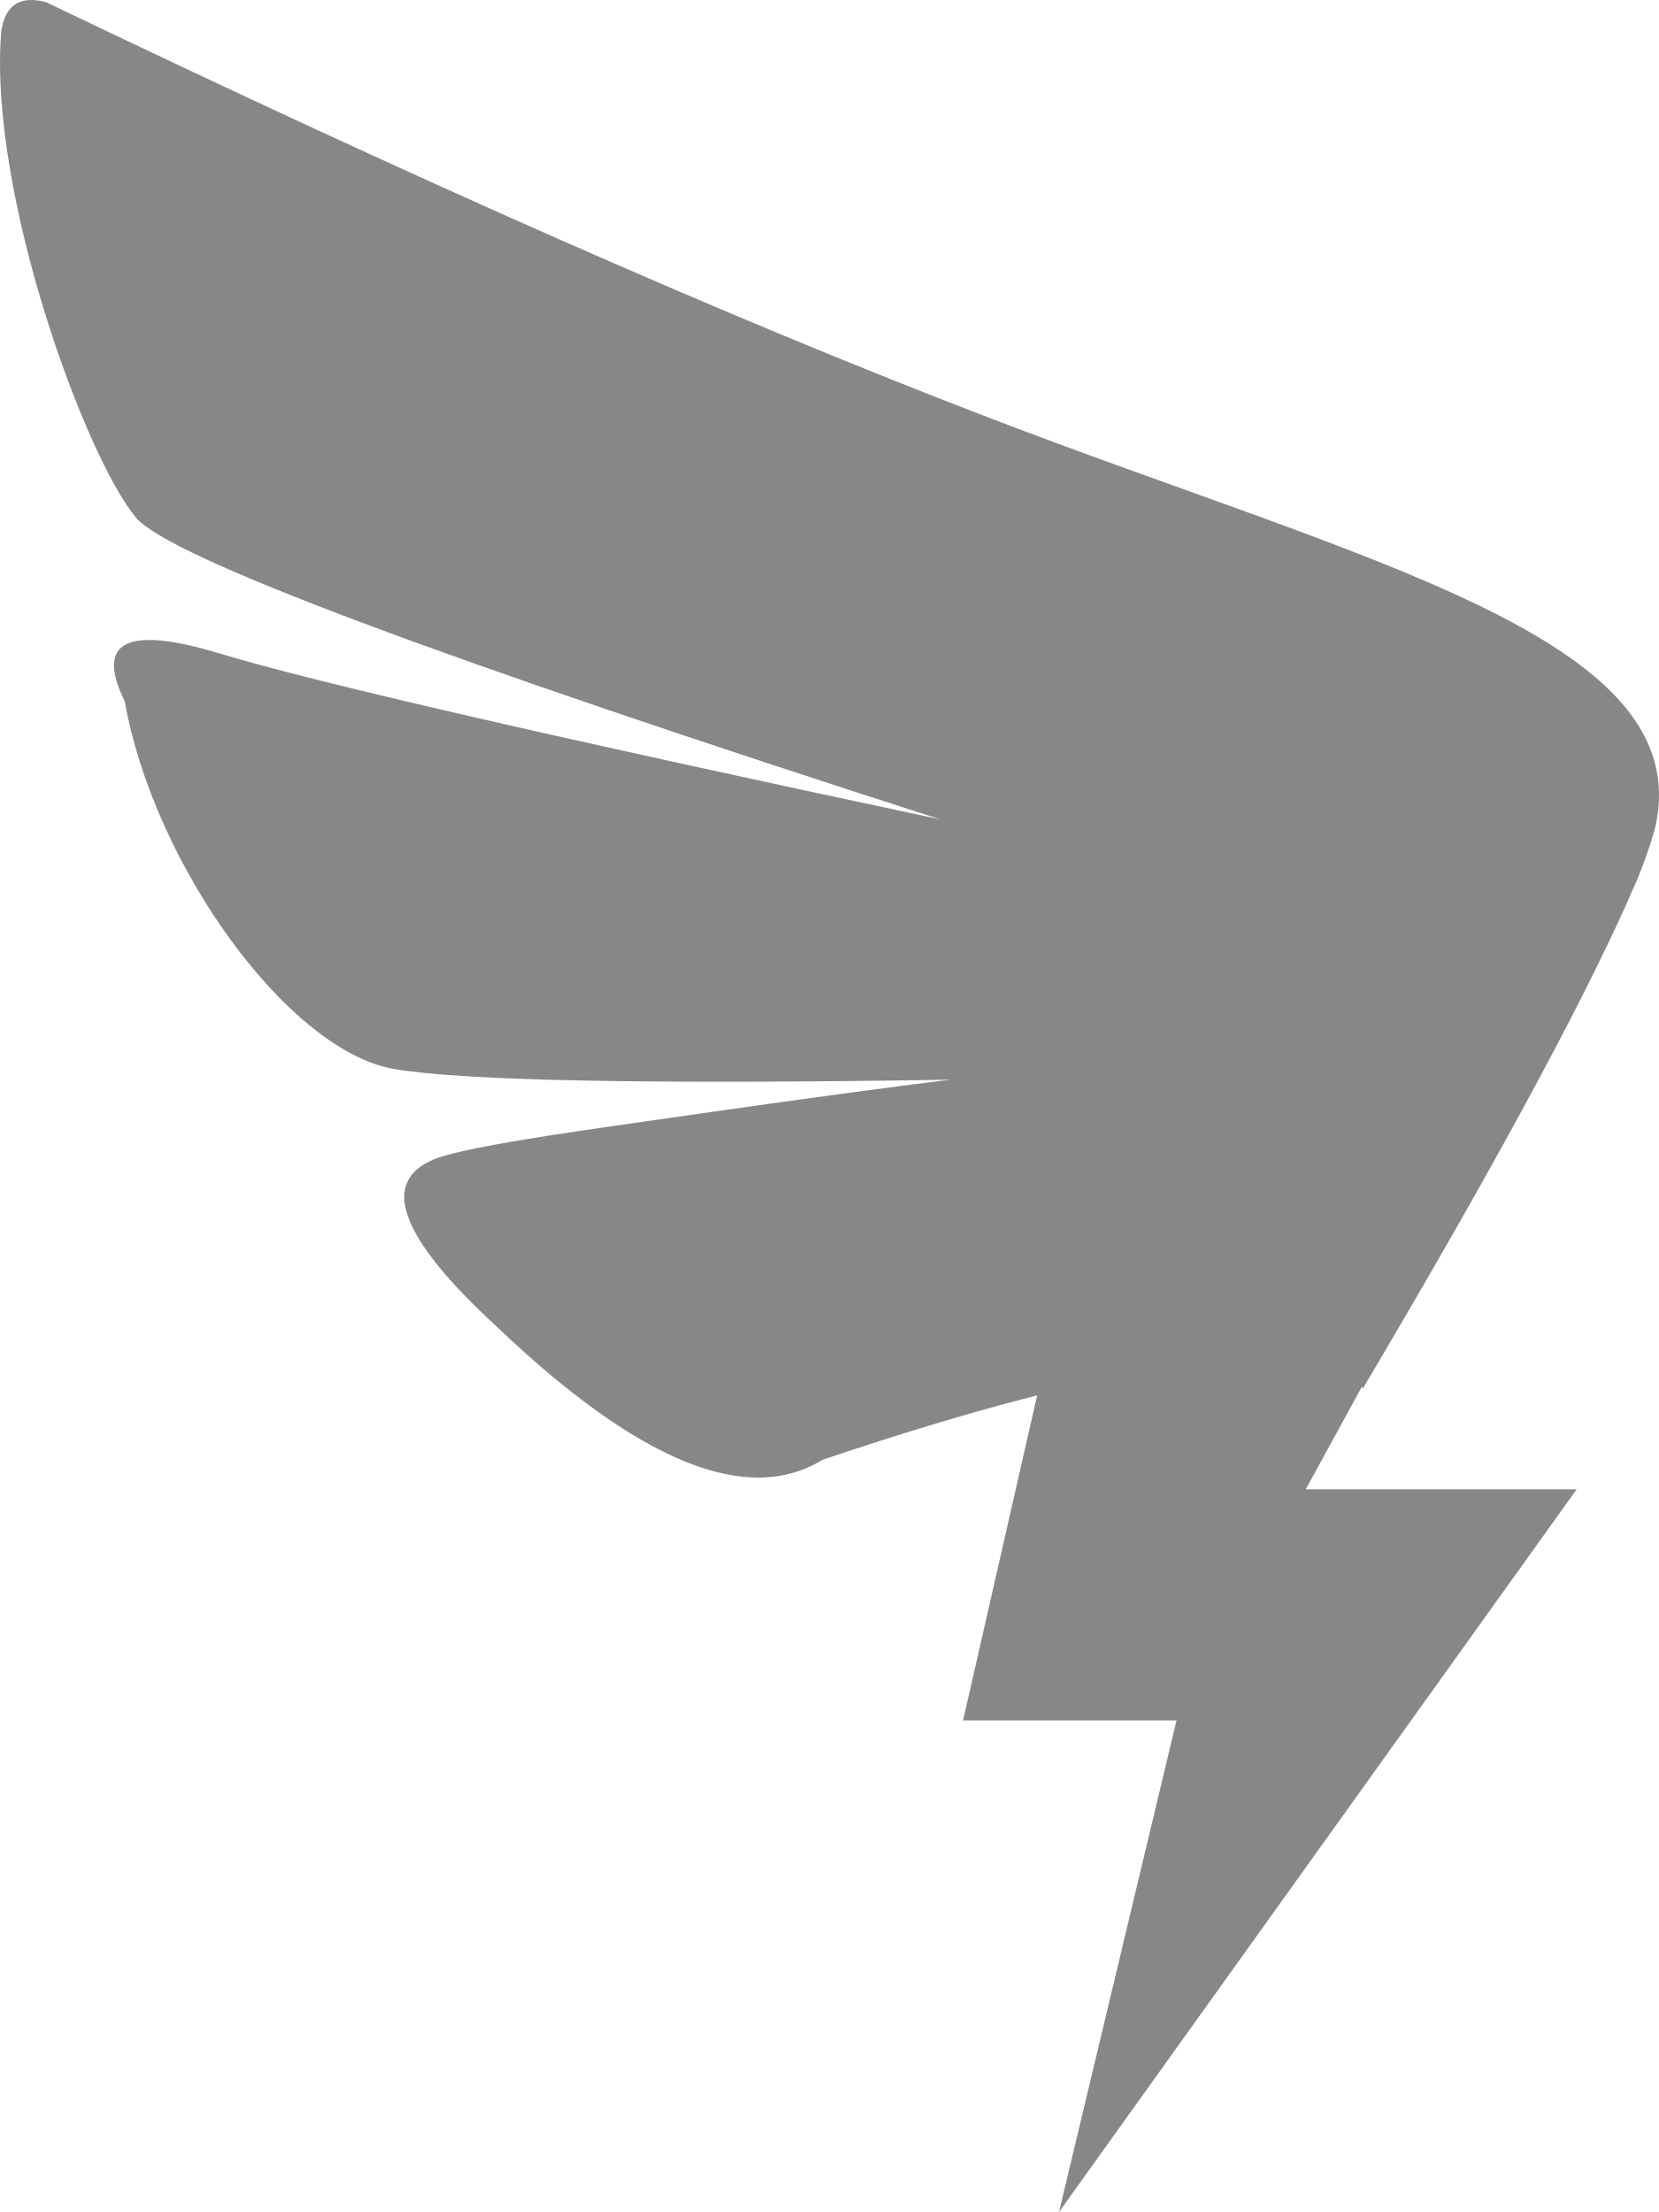
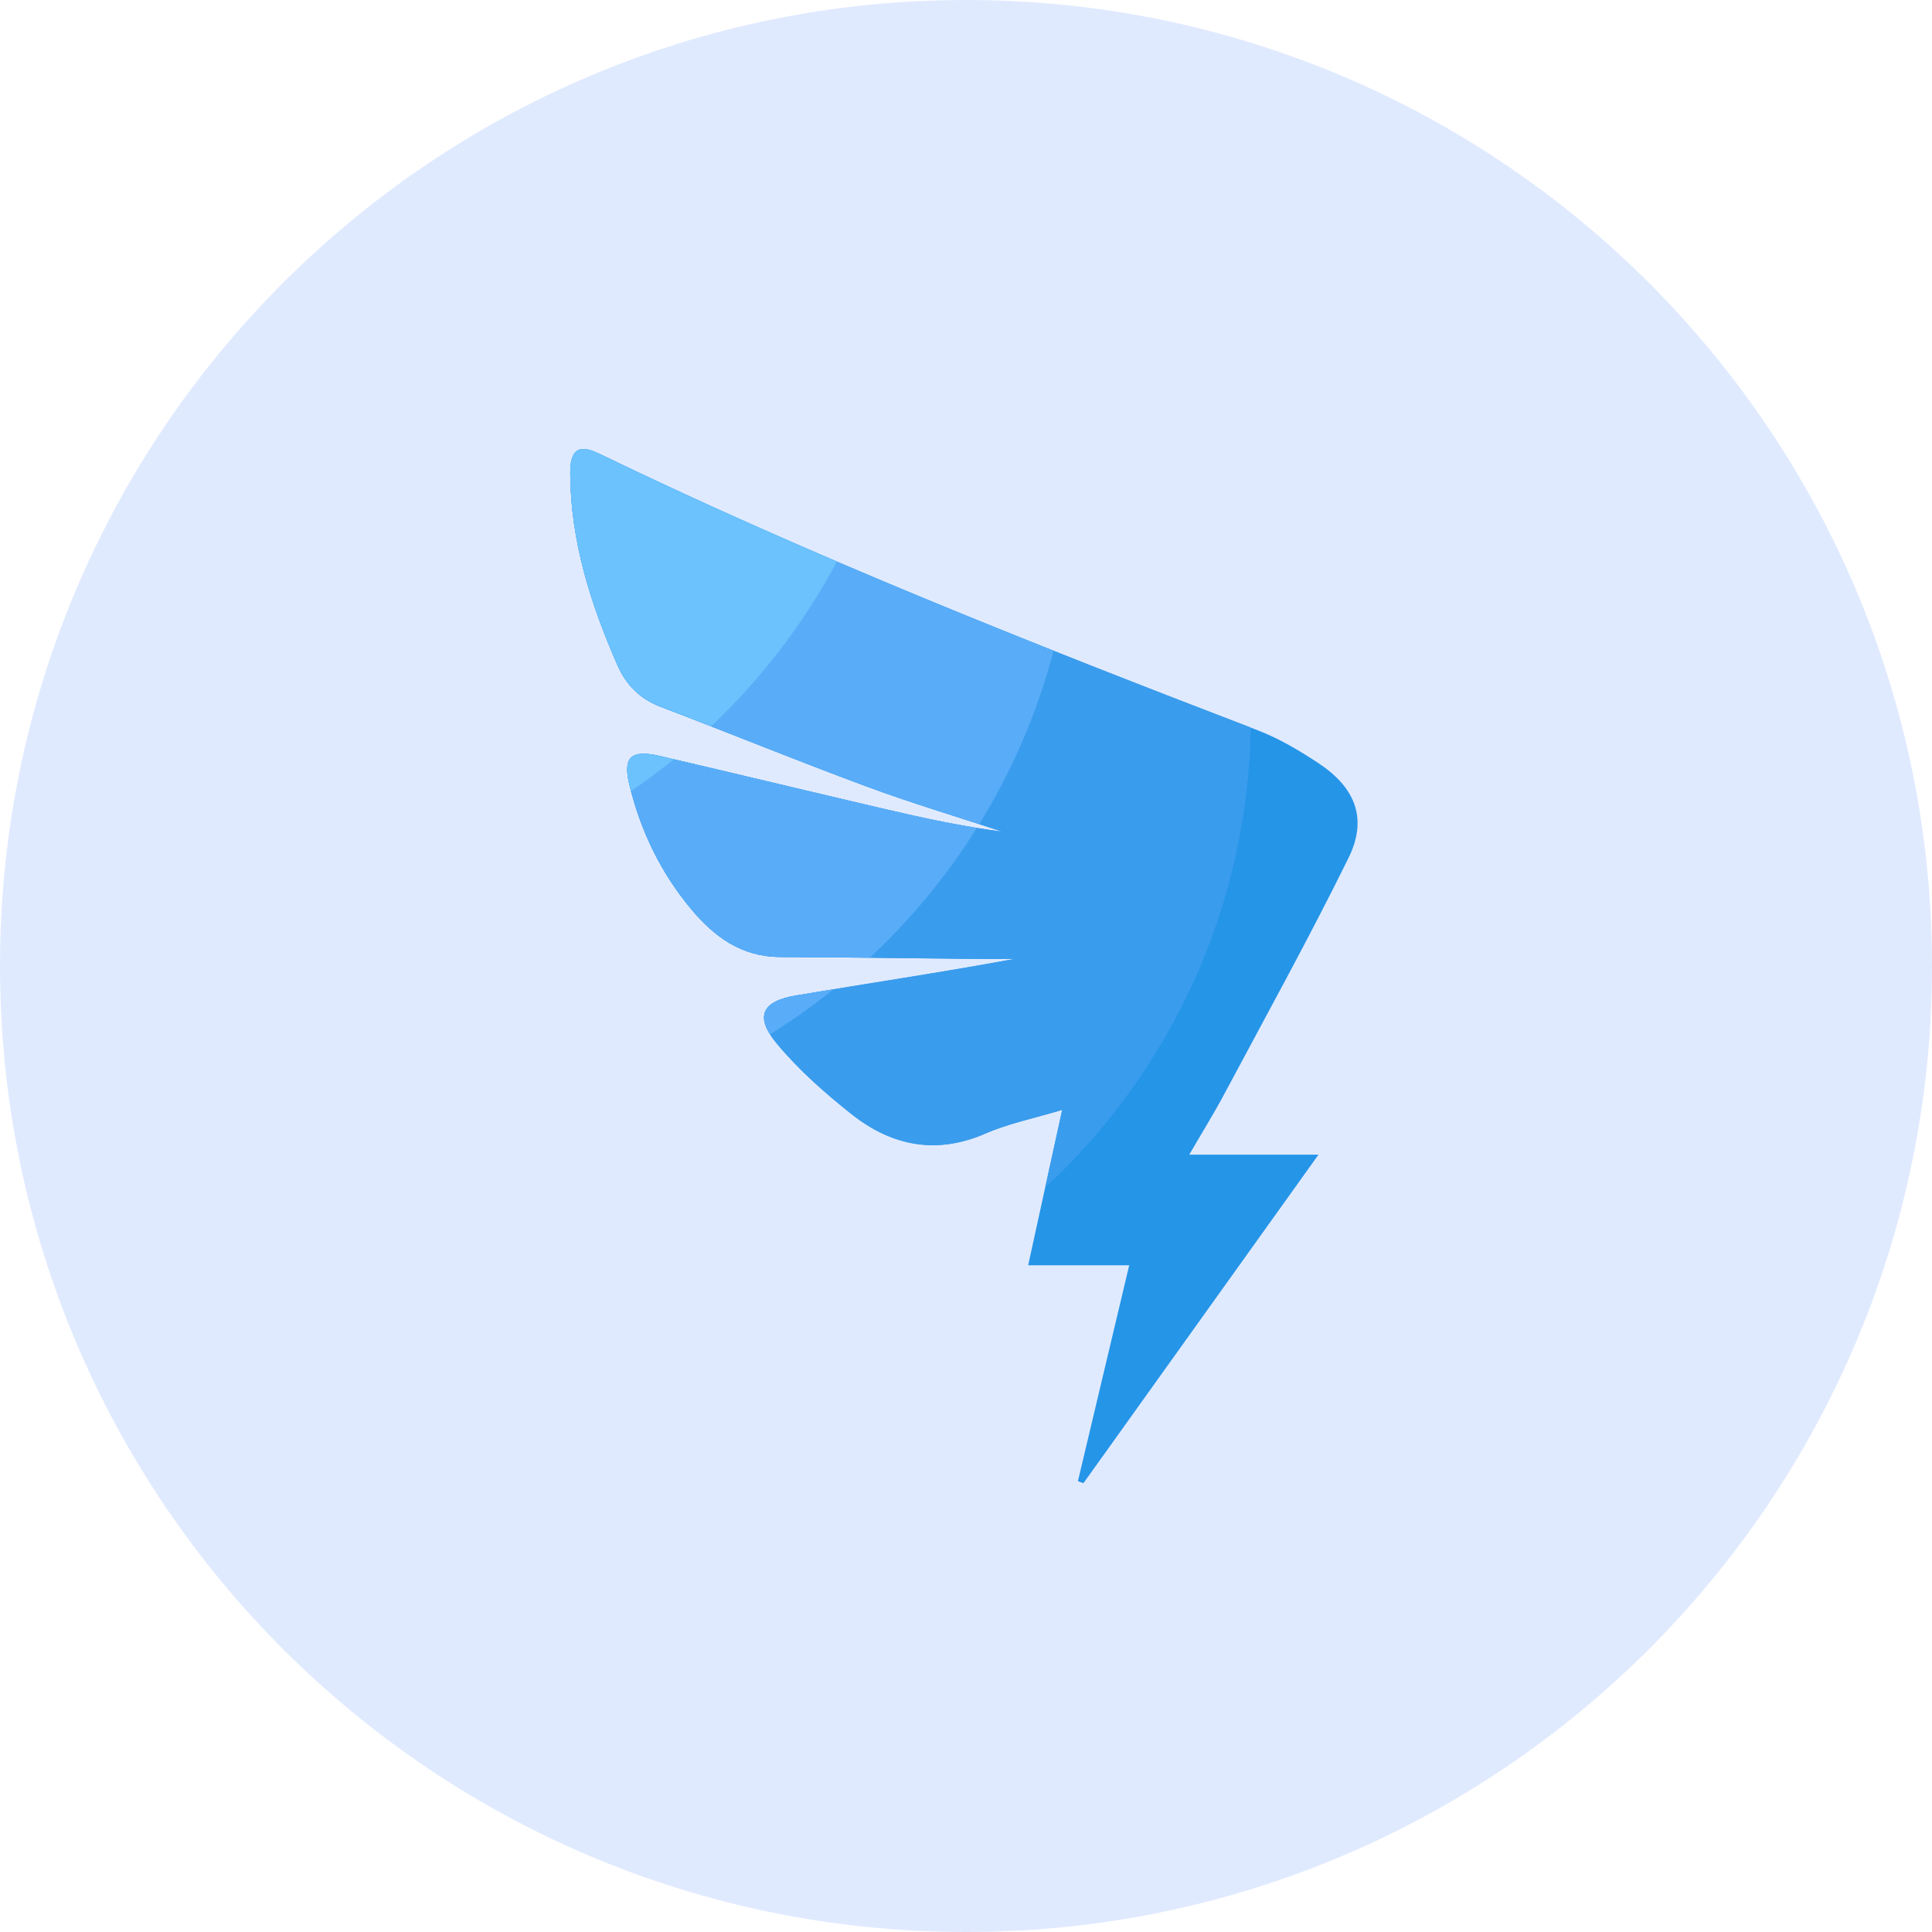
- <svg xmlns="http://www.w3.org/2000/svg" fill="none" version="1.1" width="17" height="22.667" viewBox="0 0 17 22.667">
-   <g>
-     <path d="M16.962,8.477C16.895,8.718,16.809,8.953,16.703,9.178L16.705,9.178L16.692,9.207Q15.937,10.902,13.964,14.231L13.956,14.209L13.38,15.262L16.156,15.262L10.852,22.667L12.056,17.63L9.869,17.63L10.628,14.299C10.013,14.454,9.289,14.669,8.428,14.959Q7.266,15.674,5.077,13.582Q3.6,12.219,4.457,11.876C4.82,11.732,6.223,11.549,7.328,11.389Q8.818,11.177,9.736,11.064Q5.139,11.137,4.047,10.956C2.956,10.776,1.575,8.864,1.278,7.185Q0.822,6.262,2.256,6.698Q3.693,7.134,9.637,8.397Q1.909,5.912,1.395,5.306C0.882,4.699,-0.119,1.991,0.012,0.329Q0.069,-0.087,0.474,0.023Q6.19,2.767,10.097,4.266C14.004,5.768,17.4,6.534,16.962,8.477Z" fill="#878787" fill-opacity="1" />
+ <svg xmlns="http://www.w3.org/2000/svg" fill="none" version="1.1" width="40" height="40" viewBox="0 0 40 40">
+   <defs>
+     <clipPath id="master_svg0_1181_26613">
+       <rect x="0" y="0" width="40" height="40" rx="20" />
+     </clipPath>
+     <clipPath id="master_svg1_1181_26616">
+       <rect x="8" y="8" width="24" height="24" rx="0" />
+     </clipPath>
+   </defs>
+   <g clip-path="url(#master_svg0_1181_26613)">
+     <rect x="0" y="0" width="40" height="40" rx="20" fill="#E0EAFF" fill-opacity="1" />
+     <g clip-path="url(#master_svg1_1181_26616)">
+       <g>
+         <path d="M24.622,23.906L27.298,23.906C25.633,26.233,24.033,28.47,22.432,30.707C22.393,30.693,22.355,30.679,22.317,30.666C22.666,29.197,23.015,27.727,23.379,26.196L21.287,26.196C21.525,25.111,21.748,24.092,21.991,22.979C21.396,23.157,20.878,23.262,20.404,23.468C19.379,23.915,18.456,23.724,17.625,23.064C17.074,22.627,16.536,22.151,16.087,21.613C15.619,21.051,15.766,20.731,16.479,20.611C17.986,20.357,19.498,20.133,21.012,19.853C20.695,19.853,20.379,19.855,20.062,19.853C18.759,19.839,17.455,19.819,16.151,19.814C15.351,19.812,14.788,19.397,14.304,18.817C13.68,18.068,13.269,17.214,13.036,16.273C12.888,15.676,13.051,15.512,13.667,15.655C15.225,16.017,16.777,16.392,18.335,16.756C19.131,16.942,19.929,17.115,20.748,17.218C19.804,16.906,18.85,16.621,17.917,16.275C16.497,15.748,15.093,15.175,13.677,14.634C13.247,14.469,12.963,14.184,12.783,13.771C12.229,12.508,11.817,11.211,11.806,9.818C11.802,9.31,11.971,9.186,12.408,9.397C16.853,11.545,21.439,13.354,26.044,15.122C26.485,15.291,26.905,15.541,27.303,15.804C28.067,16.312,28.317,16.954,27.921,17.76C27.107,19.413,26.213,21.029,25.345,22.656C25.131,23.058,24.889,23.445,24.622,23.906Z" fill="#2595E8" fill-opacity="1" />
+       </g>
+       <g>
+         <path d="M25.897,15.064C21.342,13.316,16.807,11.521,12.41,9.396C11.974,9.184,11.804,9.309,11.808,9.817C11.818,11.21,12.231,12.507,12.784,13.77C12.966,14.182,13.249,14.468,13.678,14.632C15.094,15.174,16.498,15.747,17.919,16.274C18.852,16.62,19.806,16.905,20.75,17.217C19.93,17.114,19.132,16.941,18.337,16.755C16.78,16.392,15.226,16.016,13.669,15.654C13.053,15.511,12.89,15.675,13.038,16.272C13.27,17.214,13.682,18.067,14.306,18.816C14.788,19.395,15.352,19.809,16.153,19.813C17.456,19.818,18.759,19.839,20.064,19.851C20.38,19.855,20.697,19.851,21.014,19.851C19.5,20.132,17.988,20.356,16.48,20.61C15.768,20.73,15.622,21.05,16.089,21.612C16.537,22.149,17.076,22.626,17.626,23.062C18.458,23.722,19.38,23.913,20.406,23.467C20.88,23.26,21.399,23.157,21.993,22.977C21.872,23.53,21.756,24.061,21.64,24.588C24.204,22.206,25.827,18.826,25.897,15.064Z" fill="#3A9CED" fill-opacity="1" />
+       </g>
+       <g>
+         <path d="M13.678,14.631C15.094,15.172,16.498,15.746,17.919,16.273C18.695,16.561,19.487,16.808,20.275,17.062C20.953,15.961,21.477,14.755,21.813,13.472C18.637,12.21,15.489,10.885,12.408,9.394C11.973,9.183,11.802,9.308,11.806,9.816C11.817,11.209,12.229,12.506,12.783,13.768C12.965,14.181,13.249,14.468,13.678,14.631ZM18.336,16.754C16.78,16.39,15.226,16.015,13.668,15.652C13.053,15.51,12.889,15.674,13.037,16.27C13.27,17.212,13.681,18.066,14.305,18.814C14.788,19.394,15.352,19.808,16.152,19.812C16.771,19.814,17.392,19.82,18.011,19.827C18.861,19.033,19.607,18.13,20.226,17.139C19.589,17.037,18.961,16.9,18.336,16.754ZM16.479,20.611C15.855,20.716,15.666,20.974,15.942,21.415C16.399,21.13,16.837,20.818,17.256,20.482C16.997,20.524,16.738,20.566,16.479,20.611Z" fill="#59ADF8" fill-opacity="1" />
+       </g>
+       <g>
+         <path d="M13.678,14.631C14.027,14.764,14.376,14.9,14.724,15.037C15.765,14.052,16.647,12.902,17.327,11.626C15.672,10.917,14.031,10.179,12.408,9.394C11.973,9.183,11.802,9.308,11.806,9.816C11.817,11.209,12.229,12.506,12.783,13.768C12.965,14.181,13.249,14.468,13.678,14.631ZM13.668,15.654C13.053,15.511,12.889,15.675,13.037,16.272C13.045,16.308,13.057,16.342,13.067,16.378C13.371,16.171,13.665,15.951,13.95,15.72C13.855,15.698,13.762,15.675,13.668,15.654Z" fill="#6BC2FC" fill-opacity="1" />
+       </g>
+     </g>
  </g>
</svg>
